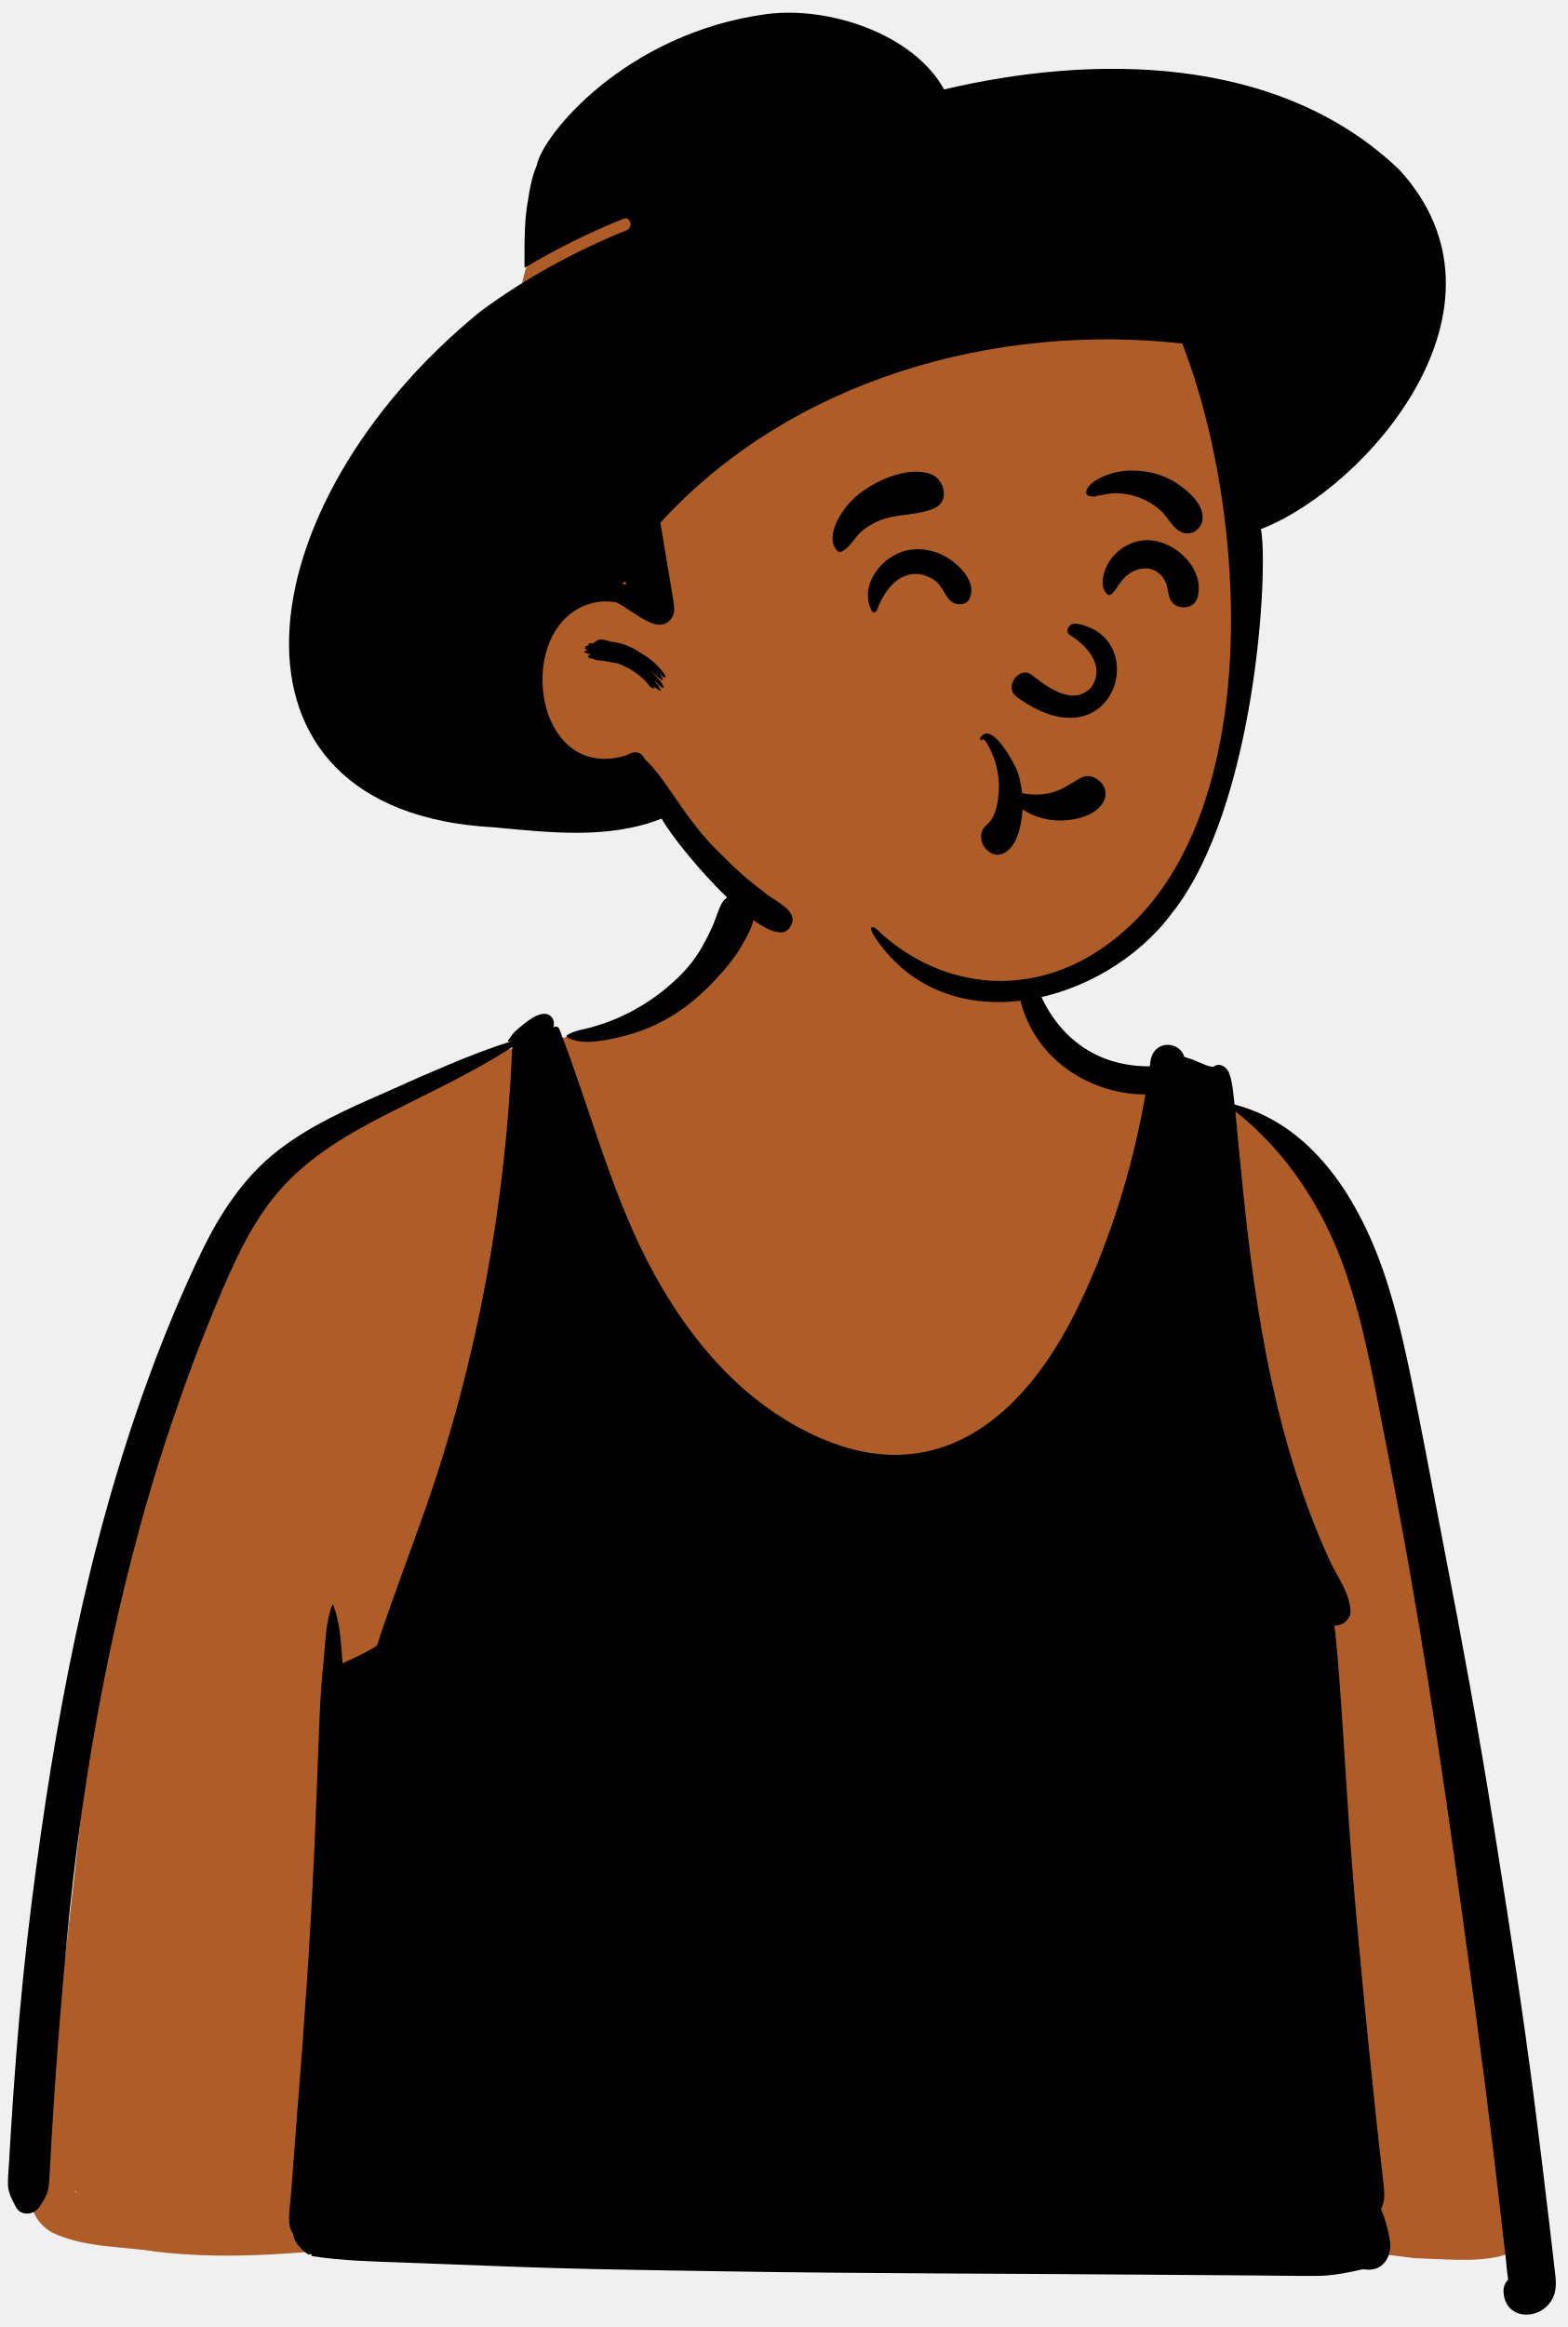
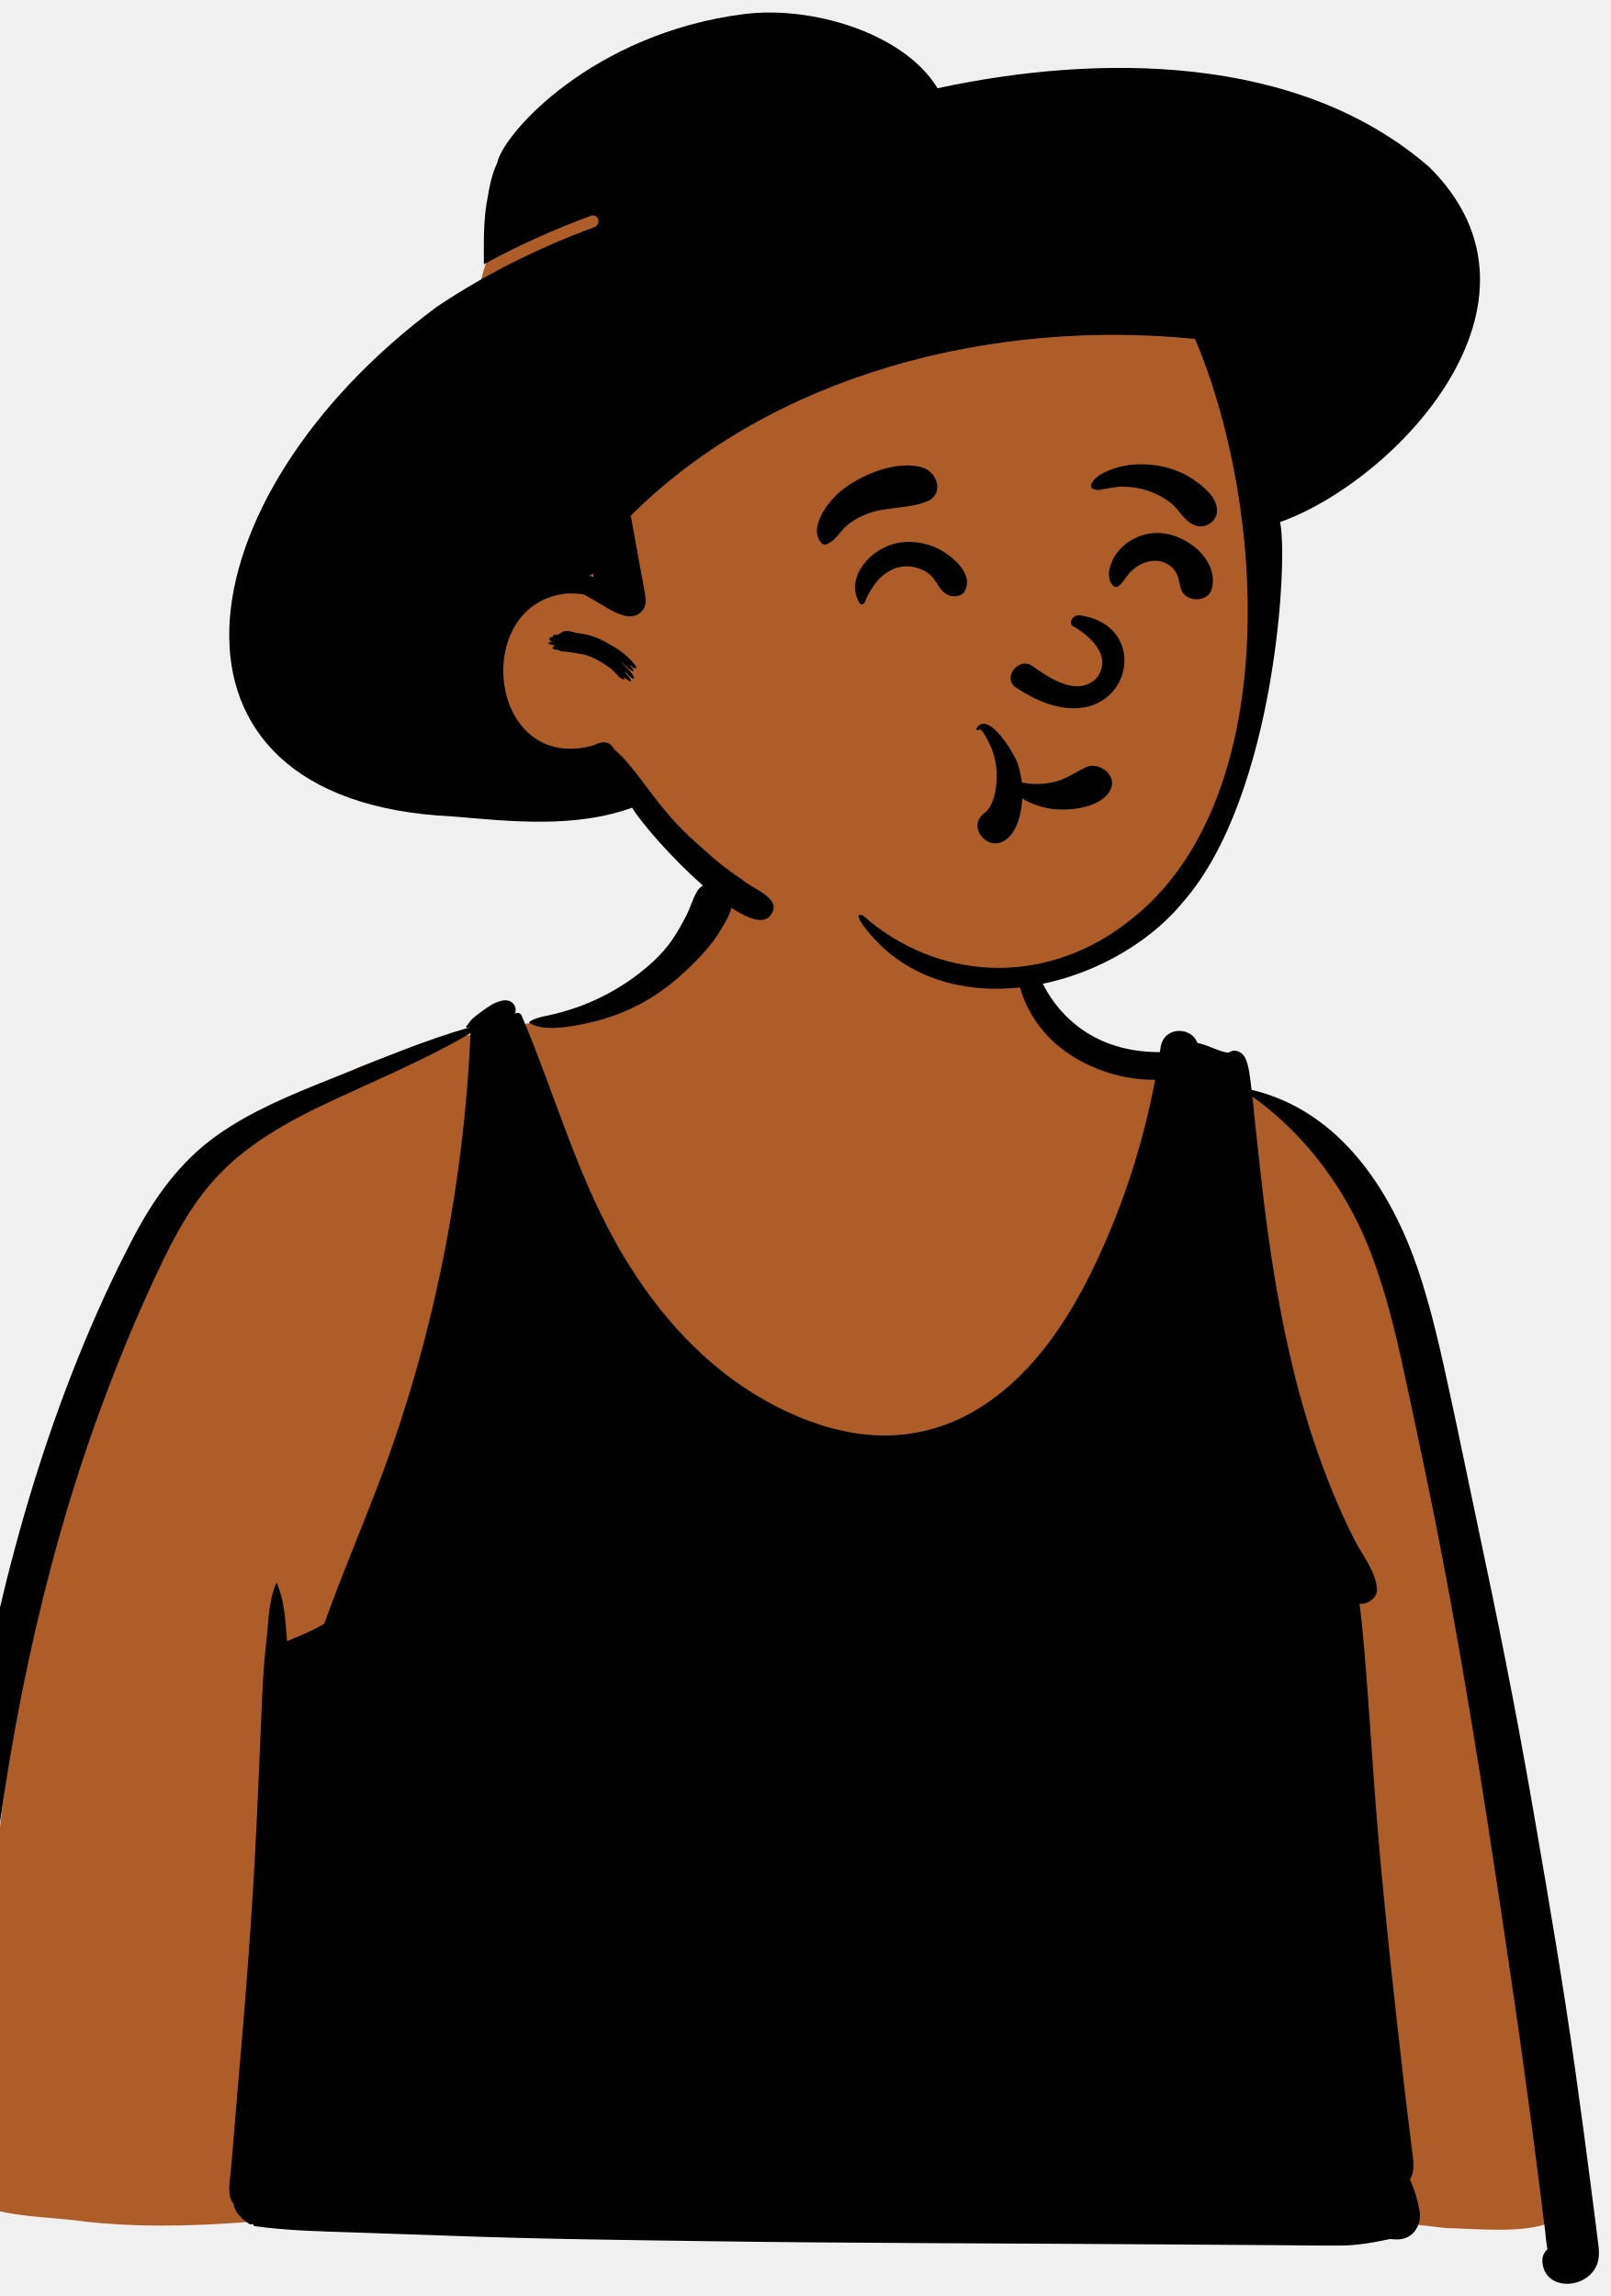
- <svg xmlns="http://www.w3.org/2000/svg" width="194" height="288" viewBox="0 0 194 288" fill="none">
-   <path fill-rule="evenodd" clip-rule="evenodd" d="M9.505 271.325C9.169 271.336 9.275 271.238 9.398 271.214C9.434 271.251 9.469 271.288 9.505 271.325ZM19.414 278.685C28.79 279.796 38.179 278.78 47.51 277.761C66.412 276.361 85.183 280.44 104.123 279.196C127.793 278.199 151.527 276.328 175.118 279.482C181.643 279.632 192.051 281.391 189.685 271.298C186.576 245.349 182.42 219.531 177.969 193.782C174.196 179.347 173.923 154.379 163.592 144.34C162.081 142.962 156.663 138.505 155.231 137.906C148.11 135.257 135.272 133.19 129.976 127.574C125.686 120.321 127.682 110.424 121.011 104.585C115.164 99.815 102.404 100.823 96.153 104.405C91.222 107.6 90.449 113.806 87.376 118.395C86.618 119.495 84.818 122.146 83.801 123.001C81.326 125.381 72.634 127.883 70.124 128.342C55.958 131.243 48.895 133.035 37.754 142.44C8.643 172.135 12.769 224.657 4.714 263.488C4.385 267.757 1.787 273.55 6.421 276.298C10.412 278.209 15.104 278.001 19.414 278.685Z" fill="#AE5D29" />
-   <path fill-rule="evenodd" clip-rule="evenodd" d="M126.729 117.702C126.763 117.601 126.926 117.584 126.951 117.702C127.348 119.518 128.092 121.509 128.847 123.211C129.614 124.936 130.662 126.52 131.986 127.866C134.76 130.684 138.328 131.97 142.241 131.973L142.335 131.975C142.353 131.844 142.373 131.712 142.392 131.581L142.419 131.384C142.776 128.684 145.984 128.762 146.611 130.8C146.929 130.901 147.247 131.002 147.562 131.108L147.625 131.131C148.157 131.333 149.957 132.228 150.287 131.99C151.014 131.467 151.845 132.066 152.122 132.734C152.573 133.827 152.648 135.178 152.795 136.365L152.815 136.518L152.837 136.703C163.132 139.377 168.909 149.668 171.858 159.149C173.456 164.288 174.501 169.591 175.552 174.863C176.676 180.503 177.712 186.157 178.809 191.799C180.972 202.918 183.018 214.063 184.796 225.248L185.312 228.497C186.94 238.783 188.527 249.062 189.861 259.395C190.581 264.965 191.257 270.541 191.908 276.122C192.024 277.117 192.14 278.112 192.255 279.108L192.426 280.603C192.578 281.944 192.837 283.269 192.174 284.523C190.736 287.243 186.382 287.223 186.135 283.74C186.086 283.047 186.32 282.518 186.707 282.148L186.702 282.09C186.698 282.055 186.694 282.029 186.693 282.017C186.564 281.325 186.53 280.593 186.451 279.893C186.278 278.401 186.111 276.907 185.94 275.412C185.612 272.564 185.282 269.716 184.939 266.87C184.247 261.097 183.514 255.332 182.738 249.571L181.968 243.876C179.393 224.89 176.71 205.909 173.18 187.074C172.218 181.947 171.23 176.827 170.216 171.709C169.254 166.863 168.174 162.039 166.561 157.36C163.928 149.717 159.324 142.56 152.933 137.543C153.032 138.502 153.103 139.465 153.194 140.424C153.429 142.885 153.678 145.344 153.929 147.803C154.844 156.712 156.084 165.606 158.2 174.318C159.248 178.635 160.525 182.895 162.081 187.057C162.848 189.106 163.684 191.129 164.601 193.115C165.509 195.079 167.099 197.178 167.195 199.366C167.24 200.379 166.179 201.278 165.198 201.169C165.657 205.2 165.915 209.273 166.189 213.294C166.589 219.118 166.907 224.953 167.373 230.772C168.206 241.197 169.252 251.606 170.347 262.006C170.564 264.068 170.799 266.128 171.033 268.188L171.228 269.918C171.36 271.039 171.559 272.382 170.963 273.377C171.496 274.66 171.861 275.979 172.073 277.353C172.341 279.063 171.363 280.98 169.365 280.906C169.138 280.899 168.911 280.879 168.685 280.855C166.833 281.283 164.986 281.66 163.062 281.673C160.607 281.69 158.146 281.641 155.69 281.623C150.938 281.591 146.186 281.559 141.435 281.52C124.233 281.382 107.024 281.389 89.825 281.113L82.944 281.004C76.635 280.903 70.326 280.786 64.02 280.556C59.678 280.399 55.336 280.239 50.996 280.064L50.112 280.03C46.283 279.891 42.449 279.819 38.662 279.233C38.567 279.217 38.526 279.119 38.541 279.032L38.546 279.009L38.381 278.972C38.285 279.386 36.287 277.647 36.302 276.491C35.474 275.414 35.861 273.695 35.95 272.448C36.036 271.233 36.144 270.016 36.24 268.801C36.445 266.207 36.62 263.61 36.83 261.016C37.676 250.554 38.405 240.066 38.879 229.582C39.118 224.297 39.31 219.01 39.513 213.725C39.604 211.319 39.73 208.911 39.967 206.515L40.028 205.917C40.287 203.488 40.262 200.876 41.157 198.587C41.17 198.555 41.212 198.555 41.224 198.587C42.129 200.815 42.215 203.404 42.398 205.848C42.43 205.838 42.462 205.833 42.496 205.826C43.746 205.232 45.009 204.698 46.193 203.963C46.353 203.865 46.508 203.761 46.666 203.66C48.528 197.969 50.685 192.371 52.67 186.717C59.084 168.433 62.625 148.961 63.409 129.6C58.517 132.751 53.189 135.203 48.009 137.836L47.524 138.083C42.422 140.69 37.538 143.649 33.905 148.17C30.739 152.107 28.67 156.904 26.735 161.529C24.656 166.498 22.782 171.557 21.068 176.662C17.591 187.02 14.899 197.631 12.798 208.351C10.724 218.931 9.242 229.589 8.251 240.322C7.745 245.797 7.284 251.276 6.897 256.763C6.7 259.54 6.525 262.319 6.362 265.101C6.283 266.451 6.224 267.804 6.135 269.154C6.081 269.932 6.071 270.735 5.815 271.475C5.6 272.09 5.22 272.606 4.865 273.15C4.217 274.143 2.58 274.323 1.97 273.15L1.707 272.642C1.358 271.966 1.039 271.285 0.992 270.504C0.947 269.765 1.038 268.994 1.08 268.252C1.162 266.752 1.255 265.249 1.349 263.748C1.546 260.592 1.766 257.436 2.012 254.282C2.503 247.965 3.134 241.665 3.928 235.377C6.722 213.294 10.756 191.326 18.454 170.369C20.358 165.188 22.481 160.048 24.878 155.074C27.196 150.264 30.128 145.723 34.384 142.412C38.301 139.363 42.855 137.323 47.38 135.342L47.946 135.094C53.018 132.879 58.08 130.494 63.377 128.849C63.258 128.863 63.142 128.878 63.042 128.913C62.925 128.95 62.857 128.799 62.928 128.718C63.229 128.385 63.355 128.043 63.7 127.715C63.939 127.489 64.187 127.275 64.442 127.068L64.809 126.776C65.481 126.243 66.188 125.698 67.034 125.513C68.23 125.251 68.817 126.338 68.481 127.188C68.654 126.964 69.117 127.03 69.238 127.338C73.174 137.479 75.758 148.214 81.054 157.796C84.965 164.875 90.212 171.411 97.176 175.686C100.916 177.982 105.197 179.746 109.618 180.025C113.588 180.274 117.408 179.266 120.784 177.184C127.328 173.151 131.601 166.07 134.649 159.208C138 151.654 140.392 143.605 141.797 135.444C137.344 135.506 132.644 133.476 129.683 130.167C128.124 128.425 126.963 126.303 126.374 124.042C125.779 121.76 125.969 119.885 126.729 117.702ZM89.369 111.777C89.912 110.808 91.115 110.488 92.099 110.882C93.191 111.321 93.519 112.38 93.364 113.457C93.183 114.719 92.372 116.081 91.741 117.182C91.08 118.335 90.23 119.398 89.349 120.39C87.692 122.263 85.919 123.95 83.816 125.33C81.723 126.703 79.355 127.73 76.922 128.304L76.343 128.439C74.45 128.871 71.757 129.367 70.18 128.339C70.104 128.289 70.106 128.188 70.18 128.139C71.033 127.545 72.175 127.439 73.156 127.159C74.226 126.851 75.299 126.501 76.322 126.062C78.342 125.195 80.275 124.051 81.996 122.687C83.725 121.317 85.397 119.683 86.553 117.798C87.135 116.852 87.631 115.859 88.106 114.859C88.588 113.856 88.829 112.743 89.369 111.777Z" fill="black" />
-   <path fill-rule="evenodd" clip-rule="evenodd" d="M154.108 66.96C154.01 61.434 153.901 55.798 153.081 50.327C152.279 44.977 150.074 40.142 146.283 36.258C138.232 28.007 126.562 25.991 115.698 24.145L97.126 20.987C91.459 20.024 85.414 18.484 79.689 19.85C76.868 20.523 74.473 22.087 72.283 23.937C70.173 25.72 67.904 27.635 66.474 30.034C65.041 32.437 64.548 35.245 64.083 37.963C63.557 41.026 63.149 44.114 62.859 47.209C62.279 53.409 62.199 59.657 62.62 65.87C62.825 68.884 63.15 71.889 63.564 74.881C63.77 76.364 64.002 77.844 64.265 79.319C64.342 79.754 64.401 80.235 64.48 80.722C63.895 82.39 63.562 84.119 63.588 85.84C63.667 90.909 67.939 94.1 72.246 95.813C74.743 96.807 77.354 97.482 79.807 98.592C82.388 99.759 84.145 101.652 85.91 103.811C89.276 107.928 93.074 111.629 97.411 114.716C106.606 121.262 118.252 124.359 129.409 122.008C132.085 121.445 134.786 120.569 137.192 119.25C139.733 117.857 141.643 115.839 143.247 113.452C146.226 109.022 148.362 104.034 149.978 98.958C151.626 93.78 152.796 88.592 153.434 83.193C154.07 77.811 154.204 72.375 154.108 66.96Z" fill="#AE5D29" />
-   <path fill-rule="evenodd" clip-rule="evenodd" d="M94.784 1.759C102.46 0.701 113.054 4.139 116.877 11.07C135.127 6.76 158.145 6.619 173.187 20.967C188.883 37.986 169.168 60.427 156.096 65.487C157.047 70.12 155.563 99.804 145.063 113.045C136.73 124.264 117.323 129.441 108.343 116.041L108.273 115.931C107.311 114.383 108.14 114.433 109.127 115.584C117.921 123.33 129.876 123.463 139.09 115.287C156.356 100.345 154.576 63.707 146.36 42.512C122.964 39.938 97.914 47.041 81.754 64.684L82.847 71.274C83.033 72.396 83.245 73.518 83.406 74.645C83.509 75.367 83.521 76.085 83.021 76.669C81.373 78.598 78.594 75.699 76.308 74.546C75.634 74.451 74.957 74.414 74.294 74.461C63.311 75.878 65.475 97.221 77.546 93.48C78.561 92.847 79.432 93.04 79.826 93.959C82.703 96.599 84.6 101.308 89.38 105.843C91.067 107.544 92.602 108.967 94.499 110.332C95.614 111.461 98.976 112.612 97.91 114.544C95.894 118.939 84.008 105.132 81.906 101.313C75.322 103.918 68.025 103.033 61.201 102.396C25.203 100.521 30.009 62.509 59.516 38.51C65.07 34.414 71.198 31.072 77.568 28.501C78.438 28.15 78.058 26.719 77.176 27.075C72.961 28.777 68.852 30.802 64.935 33.147L64.929 31.745C64.923 29.384 64.96 26.927 65.37 24.77C65.574 23.276 65.918 21.679 66.448 20.479C67.103 16.797 77.362 4.16 94.784 1.759ZM73.814 79.361C74.37 78.832 75.407 79.463 75.902 79.447C77.168 79.621 78.37 80.156 79.307 80.817C79.926 81.164 80.36 81.49 80.723 81.79L80.733 81.788C80.73 81.788 80.726 81.79 80.724 81.791L80.758 81.814C81.285 82.19 83.218 84.306 81.997 83.737C81.906 83.618 81.813 83.505 81.719 83.393C81.709 83.408 81.695 83.423 81.678 83.438L81.747 83.54C82.784 85.103 80.993 83.456 80.717 83.019C80.704 83.029 80.689 83.036 80.675 83.044L81.034 83.481C81.084 83.544 81.123 83.593 81.156 83.635L81.232 83.708C82.431 84.89 82.469 85.953 81.075 84.206C81.13 84.288 81.174 84.376 81.18 84.453L81.263 84.559C82.357 85.971 81.467 85.469 80.923 84.866L80.878 84.814L80.887 84.828C81.393 85.609 80.389 85.061 80.212 84.644L80.204 84.625C80.011 84.467 79.892 84.29 79.851 84.245L79.844 84.237C78.903 83.272 77.539 82.454 76.38 82.083C76.212 82.051 76.042 82.025 75.871 82.007C75.174 81.851 74.469 81.745 73.758 81.687C73.671 81.677 73.582 81.613 73.516 81.53C72.44 81.494 72.772 81.052 73.219 80.97L73.227 80.968L73.138 80.961C72.448 80.893 71.976 80.645 72.674 80.493L72.763 80.475C72.752 80.458 72.742 80.441 72.733 80.424C72.135 80.358 72.525 79.776 72.857 79.917C72.717 79.459 73.356 79.688 73.436 79.62C73.496 79.552 73.572 79.492 73.615 79.489C73.808 79.353 73.714 79.365 73.814 79.361ZM77.474 71.954L77.334 72.036C77.22 72.102 77.104 72.146 76.987 72.172C77.152 72.243 77.315 72.319 77.477 72.4C77.474 72.301 77.472 72.201 77.472 72.102L77.474 71.954Z" fill="black" />
-   <path fill-rule="evenodd" clip-rule="evenodd" d="M121.349 91.326C122.728 89.058 125.668 94.612 125.981 95.567C126.257 96.413 126.44 97.28 126.533 98.157C127.602 98.396 128.713 98.397 129.808 98.187C131.437 97.874 132.433 97 133.848 96.249C134.826 95.729 136.058 96.338 136.566 97.199C137.164 98.212 136.783 99.264 135.997 100.019C134.505 101.452 131.57 101.781 129.623 101.4C128.508 101.182 127.485 100.764 126.583 100.157C126.577 100.27 126.573 100.384 126.564 100.497L126.546 100.693C126.397 102.282 125.96 104.28 124.725 105.313C122.699 107.009 120.2 103.748 122.168 102.054L122.229 102.003C123.452 101.016 123.719 98.366 123.653 96.906C123.61 95.954 123.436 94.989 123.135 94.082L123.073 93.901C122.983 93.645 121.995 91.213 121.638 91.523L121.621 91.54C121.473 91.716 121.236 91.512 121.349 91.326ZM132.362 78.532C134.224 79.663 137.061 82.3 135.058 85.104C132.7 87.576 129.305 84.742 127.633 83.46C126.081 82.466 124.339 85.021 125.778 86.181C137.866 95.124 142.772 78.828 133.304 77.203C132.261 77.023 131.874 78.182 132.362 78.532ZM112.479 68.079C114.299 67.757 116.163 68.209 117.669 69.272L117.783 69.355C119.233 70.415 120.857 72.276 120.024 74.103C119.69 74.837 118.689 74.952 118.054 74.62C116.997 74.066 116.806 72.703 115.863 71.949C115.089 71.331 114.048 70.956 113.051 71.046C110.711 71.258 109.271 73.565 108.545 75.552C108.452 75.807 108.078 75.906 107.932 75.633C106.218 72.432 109.252 68.651 112.479 68.079ZM141.627 66.871C145.113 66.584 149.194 70.195 148.276 73.871C147.836 75.635 145.217 75.585 144.751 73.871C144.495 72.928 144.521 72.094 143.841 71.311C143.28 70.665 142.484 70.289 141.627 70.347C140.683 70.41 139.813 70.882 139.151 71.544C138.554 72.143 138.196 73.018 137.578 73.547C137.425 73.677 137.221 73.686 137.071 73.547C136.006 72.566 136.645 70.523 137.32 69.499C138.287 68.033 139.861 67.017 141.627 66.871ZM105.841 61.558C108.077 59.58 112.14 57.67 115.156 58.644C116.889 59.203 117.645 61.995 115.71 62.879C113.469 63.904 110.885 63.487 108.604 64.549C107.646 64.995 106.745 65.552 106.078 66.37C105.552 67.015 105.017 67.863 104.258 68.234C104.058 68.332 103.787 68.335 103.627 68.153C101.961 66.27 104.386 62.845 105.841 61.558ZM137.784 58.545C139.166 58.158 140.699 58.166 142.103 58.409C143.507 58.653 144.932 59.234 146.078 60.082L146.211 60.181C147.461 61.123 148.954 62.493 148.874 64.162C148.807 65.555 147.341 66.498 146.074 65.767C145.042 65.172 144.556 63.979 143.682 63.184C142.96 62.529 142.113 62.012 141.209 61.65C140.205 61.247 139.199 61.059 138.122 61.041C137.292 61.027 136.457 61.299 135.643 61.386C135.71 61.523 135.067 61.459 134.698 61.337C134.425 61.221 134.423 60.876 134.518 60.652C134.987 59.543 136.697 58.85 137.784 58.545Z" fill="black" />
+ <svg xmlns="http://www.w3.org/2000/svg" width="202" height="288" viewBox="0 0 202 288" fill="none">
+   <g clip-path="url(#clip0_1_787)">
+     <path fill-rule="evenodd" clip-rule="evenodd" d="M-0.032 271.325C-0.4 271.336 -0.284 271.238 -0.149 271.214C-0.11 271.251 -0.071 271.288 -0.032 271.325ZM10.823 278.685C21.095 279.796 31.379 278.78 41.601 277.761C62.308 276.361 82.87 280.44 103.618 279.196C129.548 278.199 155.548 276.328 181.391 279.482C188.539 279.632 199.941 281.391 197.348 271.298C193.943 245.349 189.391 219.531 184.514 193.782C180.381 179.347 180.082 154.379 168.764 144.34C167.11 142.962 161.175 138.505 159.606 137.906C151.805 135.257 137.742 133.19 131.94 127.574C127.24 120.321 129.426 110.424 122.119 104.585C115.714 99.815 101.735 100.823 94.888 104.405C89.486 107.6 88.639 113.806 85.273 118.395C84.443 119.495 82.47 122.146 81.356 123.001C78.645 125.381 69.123 127.883 66.374 128.342C50.856 131.243 43.118 133.035 30.913 142.44C-0.977 172.135 3.544 224.657 -5.28 263.488C-5.641 267.757 -8.486 273.55 -3.41 276.298C0.962 278.209 6.102 278.001 10.823 278.685Z" fill="#AE5D29" />
+     <path fill-rule="evenodd" clip-rule="evenodd" d="M128.382 117.702C128.42 117.601 128.598 117.584 128.625 117.702C129.061 119.518 129.876 121.509 130.703 123.211C131.543 124.936 132.691 126.52 134.141 127.866C137.18 130.684 141.089 131.97 145.376 131.973L145.478 131.975C145.498 131.844 145.52 131.712 145.541 131.581L145.57 131.384C145.962 128.684 149.476 128.762 150.162 130.8C150.511 130.901 150.859 131.002 151.205 131.108L151.274 131.131C151.856 131.333 153.828 132.228 154.19 131.99C154.987 131.467 155.897 132.066 156.199 132.734C156.694 133.827 156.776 135.178 156.937 136.365L156.958 136.518L156.983 136.703C168.26 139.377 174.589 149.668 177.82 159.149C179.57 164.288 180.716 169.591 181.866 174.863C183.098 180.503 184.233 186.157 185.435 191.799C187.804 202.918 190.046 214.063 191.993 225.248L192.558 228.497C194.342 238.783 196.08 249.062 197.541 259.395C198.33 264.965 199.07 270.541 199.783 276.122C199.911 277.117 200.038 278.112 200.164 279.108L200.351 280.603C200.518 281.944 200.802 283.269 200.075 284.523C198.5 287.243 193.73 287.223 193.46 283.74C193.406 283.047 193.663 282.518 194.087 282.148L194.081 282.09C194.077 282.055 194.072 282.029 194.071 282.017C193.93 281.325 193.892 280.593 193.806 279.893C193.617 278.401 193.433 276.907 193.247 275.412C192.887 272.564 192.525 269.716 192.15 266.87C191.391 261.097 190.589 255.332 189.738 249.571L188.895 243.876C186.075 224.89 183.135 205.909 179.268 187.074C178.214 181.947 177.131 176.827 176.021 171.709C174.967 166.863 173.784 162.039 172.018 157.36C169.133 149.717 164.09 142.56 157.088 137.543C157.196 138.502 157.274 139.465 157.374 140.424C157.631 142.885 157.904 145.344 158.179 147.803C159.182 156.712 160.54 165.606 162.858 174.318C164.006 178.635 165.405 182.895 167.11 187.057C167.95 189.106 168.865 191.129 169.87 193.115C170.864 195.079 172.607 197.178 172.712 199.366C172.761 200.379 171.599 201.278 170.524 201.169C171.026 205.2 171.31 209.273 171.61 213.294C172.047 219.118 172.396 224.953 172.906 230.772C173.819 241.197 174.965 251.606 176.164 262.006C176.402 264.068 176.66 266.128 176.916 268.188L177.13 269.918C177.274 271.039 177.492 272.382 176.839 273.377C177.423 274.66 177.823 275.979 178.055 277.353C178.349 279.063 177.277 280.98 175.089 280.906C174.84 280.899 174.592 280.879 174.343 280.855C172.315 281.283 170.292 281.66 168.185 281.673C165.494 281.69 162.798 281.641 160.108 281.623C154.903 281.591 149.698 281.559 144.492 281.52C125.649 281.382 106.797 281.389 87.956 281.113L80.418 281.004C73.507 280.903 66.595 280.786 59.688 280.556C54.931 280.399 50.174 280.239 45.42 280.064L44.452 280.03C40.257 279.891 36.057 279.819 31.908 279.233C31.804 279.217 31.759 279.119 31.776 279.032L31.781 279.009L31.6 278.972C31.495 279.386 29.307 277.647 29.323 276.491C28.416 275.414 28.84 273.695 28.937 272.448C29.032 271.233 29.15 270.016 29.256 268.802C29.48 266.207 29.672 263.61 29.901 261.016C30.828 250.554 31.627 240.066 32.146 229.582C32.408 224.297 32.619 219.01 32.84 213.725C32.94 211.319 33.079 208.911 33.338 206.515L33.405 205.917C33.688 203.488 33.661 200.876 34.642 198.587C34.656 198.555 34.701 198.555 34.715 198.587C35.706 200.815 35.801 203.404 36.001 205.848C36.036 205.838 36.071 205.833 36.109 205.826C37.478 205.232 38.861 204.698 40.158 203.963C40.334 203.865 40.504 203.761 40.676 203.66C42.716 197.969 45.08 192.371 47.254 186.717C54.28 168.433 58.159 148.961 59.018 129.6C53.658 132.751 47.822 135.203 42.148 137.836L41.617 138.083C36.028 140.69 30.677 143.649 26.698 148.17C23.229 152.107 20.963 156.904 18.843 161.529C16.566 166.498 14.512 171.557 12.635 176.662C8.826 187.02 5.877 197.631 3.575 208.351C1.304 218.931 -0.32 229.589 -1.406 240.322C-1.959 245.797 -2.465 251.276 -2.889 256.763C-3.105 259.54 -3.297 262.319 -3.475 265.101C-3.561 266.451 -3.626 267.804 -3.723 269.154C-3.783 269.932 -3.794 270.735 -4.075 271.475C-4.31 272.09 -4.726 272.606 -5.114 273.15C-5.825 274.143 -7.619 274.323 -8.286 273.15L-8.575 272.642C-8.957 271.966 -9.306 271.285 -9.358 270.504C-9.407 269.765 -9.307 268.994 -9.261 268.252C-9.172 266.752 -9.069 265.249 -8.966 263.748C-8.75 260.592 -8.51 257.436 -8.24 254.282C-7.702 247.965 -7.011 241.665 -6.141 235.377C-3.08 213.294 1.339 191.326 9.772 170.369C11.857 165.188 14.183 160.048 16.809 155.074C19.348 150.264 22.559 145.723 27.222 142.412C31.513 139.363 36.502 137.323 41.459 135.342L42.078 135.094C47.635 132.879 53.18 130.494 58.983 128.849C58.853 128.863 58.726 128.878 58.615 128.913C58.488 128.95 58.413 128.799 58.491 128.718C58.821 128.385 58.958 128.043 59.337 127.715C59.598 127.489 59.87 127.275 60.149 127.068L60.552 126.776C61.288 126.243 62.062 125.698 62.989 125.513C64.299 125.251 64.942 126.338 64.574 127.188C64.763 126.964 65.271 127.03 65.403 127.338C69.715 137.479 72.545 148.214 78.348 157.796C82.632 164.875 88.38 171.411 96.008 175.686C100.106 177.982 104.796 179.746 109.639 180.025C113.987 180.274 118.172 179.266 121.87 177.184C129.039 173.151 133.72 166.07 137.059 159.208C140.73 151.654 143.35 143.605 144.889 135.444C140.011 135.506 134.862 133.476 131.618 130.167C129.911 128.425 128.639 126.303 127.993 124.042C127.342 121.76 127.55 119.885 128.382 117.702ZM87.456 111.777C88.051 110.808 89.369 110.488 90.447 110.882C91.643 111.321 92.002 112.38 91.832 113.457C91.635 114.719 90.746 116.081 90.055 117.182C89.331 118.335 88.399 119.398 87.434 120.39C85.62 122.263 83.677 123.95 81.373 125.33C79.08 126.703 76.486 127.73 73.821 128.304L73.187 128.439C71.113 128.871 68.163 129.367 66.435 128.339C66.352 128.289 66.354 128.188 66.435 128.139C67.37 127.545 68.621 127.439 69.696 127.159C70.868 126.851 72.043 126.501 73.164 126.062C75.376 125.195 77.494 124.051 79.379 122.687C81.273 121.317 83.104 119.683 84.372 117.798C85.009 116.852 85.552 115.859 86.073 114.859C86.6 113.856 86.865 112.743 87.456 111.777Z" fill="black" />
+     <path fill-rule="evenodd" clip-rule="evenodd" d="M158.375 66.96C158.268 61.434 158.149 55.798 157.251 50.327C156.372 44.977 153.956 40.142 149.803 36.258C140.984 28.007 128.199 25.991 116.299 24.145L95.953 20.987C89.746 20.024 83.124 18.484 76.852 19.85C73.762 20.523 71.138 22.087 68.739 23.937C66.427 25.72 63.942 27.635 62.375 30.034C60.806 32.437 60.266 35.245 59.756 37.963C59.18 41.026 58.733 44.114 58.416 47.209C57.779 53.409 57.693 59.657 58.154 65.87C58.378 68.884 58.734 71.889 59.188 74.881C59.413 76.364 59.668 77.844 59.956 79.319C60.04 79.754 60.105 80.235 60.191 80.722C59.55 82.39 59.185 84.119 59.214 85.84C59.301 90.909 63.981 94.1 68.698 95.813C71.434 96.807 74.294 97.482 76.982 98.592C79.809 99.759 81.734 101.652 83.667 103.811C87.354 107.928 91.514 111.629 96.266 114.716C106.338 121.262 119.096 124.359 131.318 122.008C134.251 121.445 137.209 120.569 139.845 119.25C142.628 117.857 144.72 115.839 146.478 113.452C149.741 109.022 152.081 104.034 153.851 98.958C155.656 93.78 156.938 88.592 157.637 83.193C158.334 77.811 158.48 72.375 158.375 66.96Z" fill="#AE5D29" />
+     <path fill-rule="evenodd" clip-rule="evenodd" d="M93.388 1.759C101.796 0.701 113.402 4.139 117.59 11.07C137.582 6.76 162.798 6.619 179.276 20.967C196.47 37.986 174.873 60.427 160.553 65.487C161.595 70.12 159.97 99.804 148.467 113.045C139.338 124.264 118.079 129.441 108.242 116.041L108.165 115.931C107.111 114.383 108.019 114.433 109.101 115.584C118.733 123.33 131.831 123.463 141.923 115.287C160.839 100.345 158.888 63.707 149.887 42.512C124.258 39.938 96.816 47.041 79.114 64.684L80.311 71.274C80.515 72.396 80.747 73.518 80.924 74.645C81.037 75.367 81.049 76.085 80.503 76.669C78.697 78.598 75.653 75.699 73.149 74.546C72.41 74.451 71.669 74.414 70.943 74.461C58.911 75.878 61.282 97.221 74.505 93.48C75.616 92.847 76.571 93.04 77.002 93.959C80.154 96.599 82.232 101.308 87.469 105.843C89.316 107.544 90.998 108.967 93.076 110.332C94.297 111.461 97.98 112.612 96.813 114.544C94.605 118.939 81.583 105.132 79.281 101.313C72.068 103.918 64.074 103.033 56.599 102.396C17.165 100.521 22.429 62.509 54.753 38.51C60.837 34.414 67.55 31.072 74.528 28.501C75.481 28.15 75.065 26.719 74.099 27.075C69.481 28.777 64.98 30.802 60.69 33.147L60.683 31.745C60.677 29.384 60.717 26.927 61.166 24.77C61.39 23.276 61.767 21.679 62.347 20.479C63.065 16.797 74.303 4.16 93.388 1.759ZM70.416 79.361C71.025 78.832 72.162 79.463 72.704 79.447C74.09 79.621 75.407 80.156 76.434 80.817C77.112 81.164 77.587 81.49 77.984 81.79L77.995 81.788C77.992 81.788 77.989 81.79 77.985 81.791L78.023 81.814C78.601 82.19 80.718 84.306 79.38 83.737C79.281 83.618 79.179 83.505 79.076 83.393C79.065 83.408 79.049 83.423 79.031 83.438L79.106 83.54C80.243 85.103 78.28 83.456 77.978 83.019C77.964 83.029 77.948 83.036 77.932 83.044L78.325 83.481C78.38 83.544 78.423 83.593 78.459 83.635L78.542 83.708C79.856 84.89 79.897 85.953 78.371 84.206C78.431 84.288 78.479 84.376 78.486 84.453L78.576 84.559C79.775 85.971 78.8 85.469 78.204 84.866L78.154 84.814L78.165 84.828C78.719 85.609 77.619 85.061 77.425 84.644L77.417 84.625C77.205 84.467 77.075 84.29 77.03 84.245L77.022 84.237C75.991 83.272 74.497 82.454 73.227 82.083C73.043 82.051 72.857 82.025 72.669 82.007C71.906 81.851 71.134 81.745 70.355 81.687C70.259 81.677 70.162 81.613 70.09 81.53C68.911 81.494 69.275 81.052 69.764 80.97L69.773 80.968L69.676 80.961C68.919 80.893 68.403 80.645 69.168 80.493L69.264 80.475C69.253 80.458 69.242 80.441 69.232 80.424C68.577 80.358 69.004 79.776 69.368 79.917C69.215 79.459 69.914 79.688 70.002 79.62C70.068 79.552 70.151 79.492 70.199 79.489C70.409 79.353 70.307 79.365 70.416 79.361ZM74.425 71.954L74.272 72.036C74.148 72.102 74.02 72.146 73.892 72.172C74.073 72.243 74.252 72.319 74.429 72.4C74.426 72.301 74.424 72.201 74.424 72.102L74.425 71.954Z" fill="black" />
+     <path fill-rule="evenodd" clip-rule="evenodd" d="M122.489 91.326C124 89.058 127.221 94.612 127.563 95.567C127.866 96.413 128.066 97.28 128.168 98.157C129.339 98.396 130.556 98.397 131.756 98.187C133.54 97.874 134.631 97 136.181 96.249C137.252 95.729 138.602 96.338 139.159 97.199C139.814 98.212 139.397 99.264 138.535 100.019C136.901 101.452 133.686 101.781 131.553 101.4C130.331 101.182 129.211 100.764 128.222 100.157C128.216 100.27 128.211 100.384 128.202 100.497L128.183 100.693C128.019 102.282 127.54 104.28 126.187 105.313C123.968 107.009 121.23 103.748 123.386 102.054L123.453 102.003C124.793 101.016 125.085 98.366 125.013 96.906C124.966 95.954 124.776 94.989 124.446 94.082L124.378 93.901C124.279 93.645 123.196 91.213 122.805 91.523L122.787 91.54C122.625 91.716 122.365 91.512 122.489 91.326ZM134.554 78.532C136.593 79.663 139.701 82.3 137.507 85.104C134.924 87.576 131.205 84.742 129.373 83.46C127.673 82.466 125.764 85.021 127.341 86.181C140.583 95.124 145.957 78.828 135.585 77.203C134.443 77.023 134.019 78.182 134.554 78.532ZM112.772 68.079C114.766 67.757 116.808 68.209 118.457 69.272L118.582 69.355C120.172 70.415 121.95 72.276 121.038 74.103C120.672 74.837 119.576 74.952 118.88 74.62C117.722 74.066 117.512 72.703 116.479 71.949C115.632 71.331 114.491 70.956 113.399 71.046C110.836 71.258 109.259 73.565 108.462 75.552C108.36 75.807 107.951 75.906 107.791 75.633C105.914 72.432 109.237 68.651 112.772 68.079ZM144.703 66.871C148.522 66.584 152.992 70.195 151.986 73.871C151.504 75.635 148.635 75.585 148.125 73.871C147.845 72.928 147.873 72.094 147.128 71.311C146.514 70.665 145.641 70.289 144.703 70.347C143.669 70.41 142.716 70.882 141.991 71.544C141.336 72.143 140.945 73.018 140.267 73.547C140.1 73.677 139.877 73.686 139.712 73.547C138.545 72.566 139.245 70.523 139.985 69.499C141.044 68.033 142.768 67.017 144.703 66.871ZM105.5 61.558C107.95 59.58 112.401 57.67 115.705 58.644C117.604 59.203 118.432 61.995 116.312 62.879C113.856 63.904 111.026 63.487 108.527 64.549C107.477 64.995 106.49 65.552 105.76 66.37C105.184 67.015 104.599 67.863 103.766 68.234C103.547 68.332 103.251 68.335 103.076 68.153C101.251 66.27 103.907 62.845 105.5 61.558ZM140.493 58.545C142.007 58.158 143.686 58.166 145.224 58.409C146.762 58.653 148.323 59.234 149.578 60.082L149.724 60.181C151.094 61.123 152.73 62.493 152.642 64.162C152.569 65.555 150.962 66.498 149.575 65.767C148.444 65.172 147.911 63.979 146.954 63.184C146.164 62.529 145.236 62.012 144.245 61.65C143.145 61.247 142.044 61.059 140.863 61.041C139.954 61.027 139.04 61.299 138.148 61.386C138.221 61.523 137.516 61.459 137.112 61.337C136.813 61.221 136.811 60.876 136.915 60.652C137.43 59.543 139.302 58.85 140.493 58.545Z" fill="black" />
+   </g>
+   <defs>
+     <clipPath id="clip0_1_787">
+       <rect width="202" height="288" fill="white" />
+     </clipPath>
+   </defs>
</svg>
